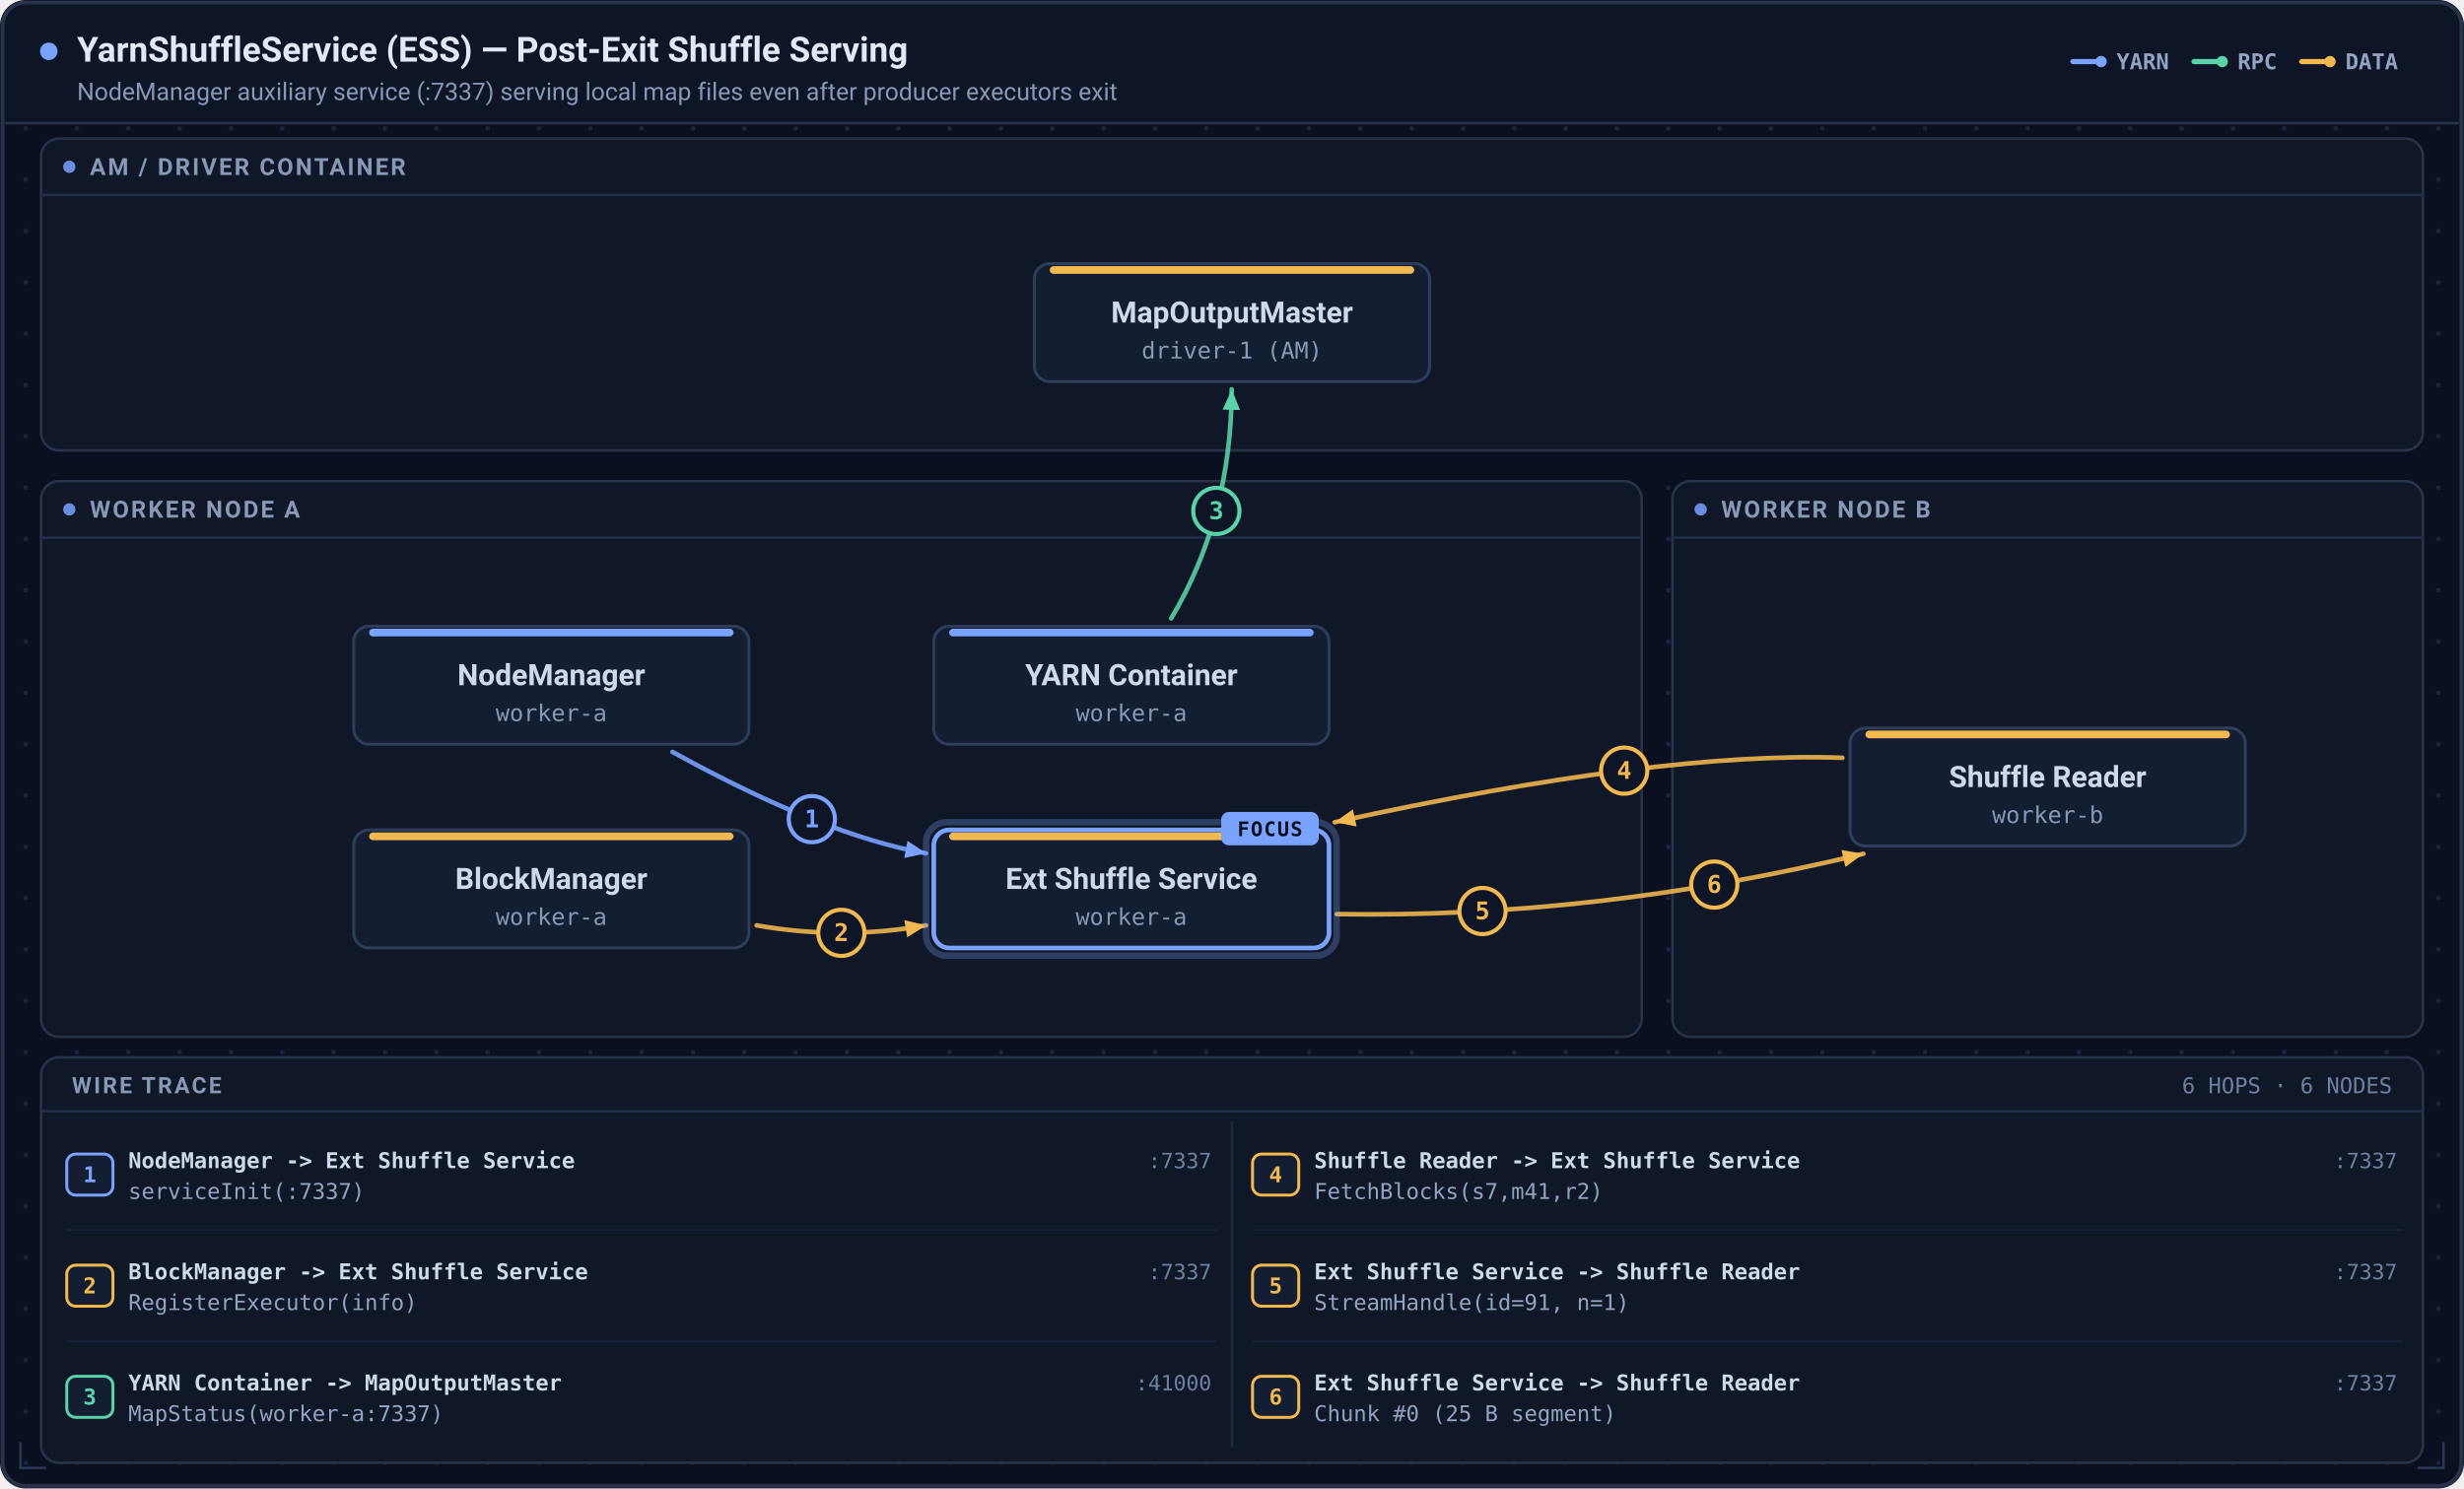
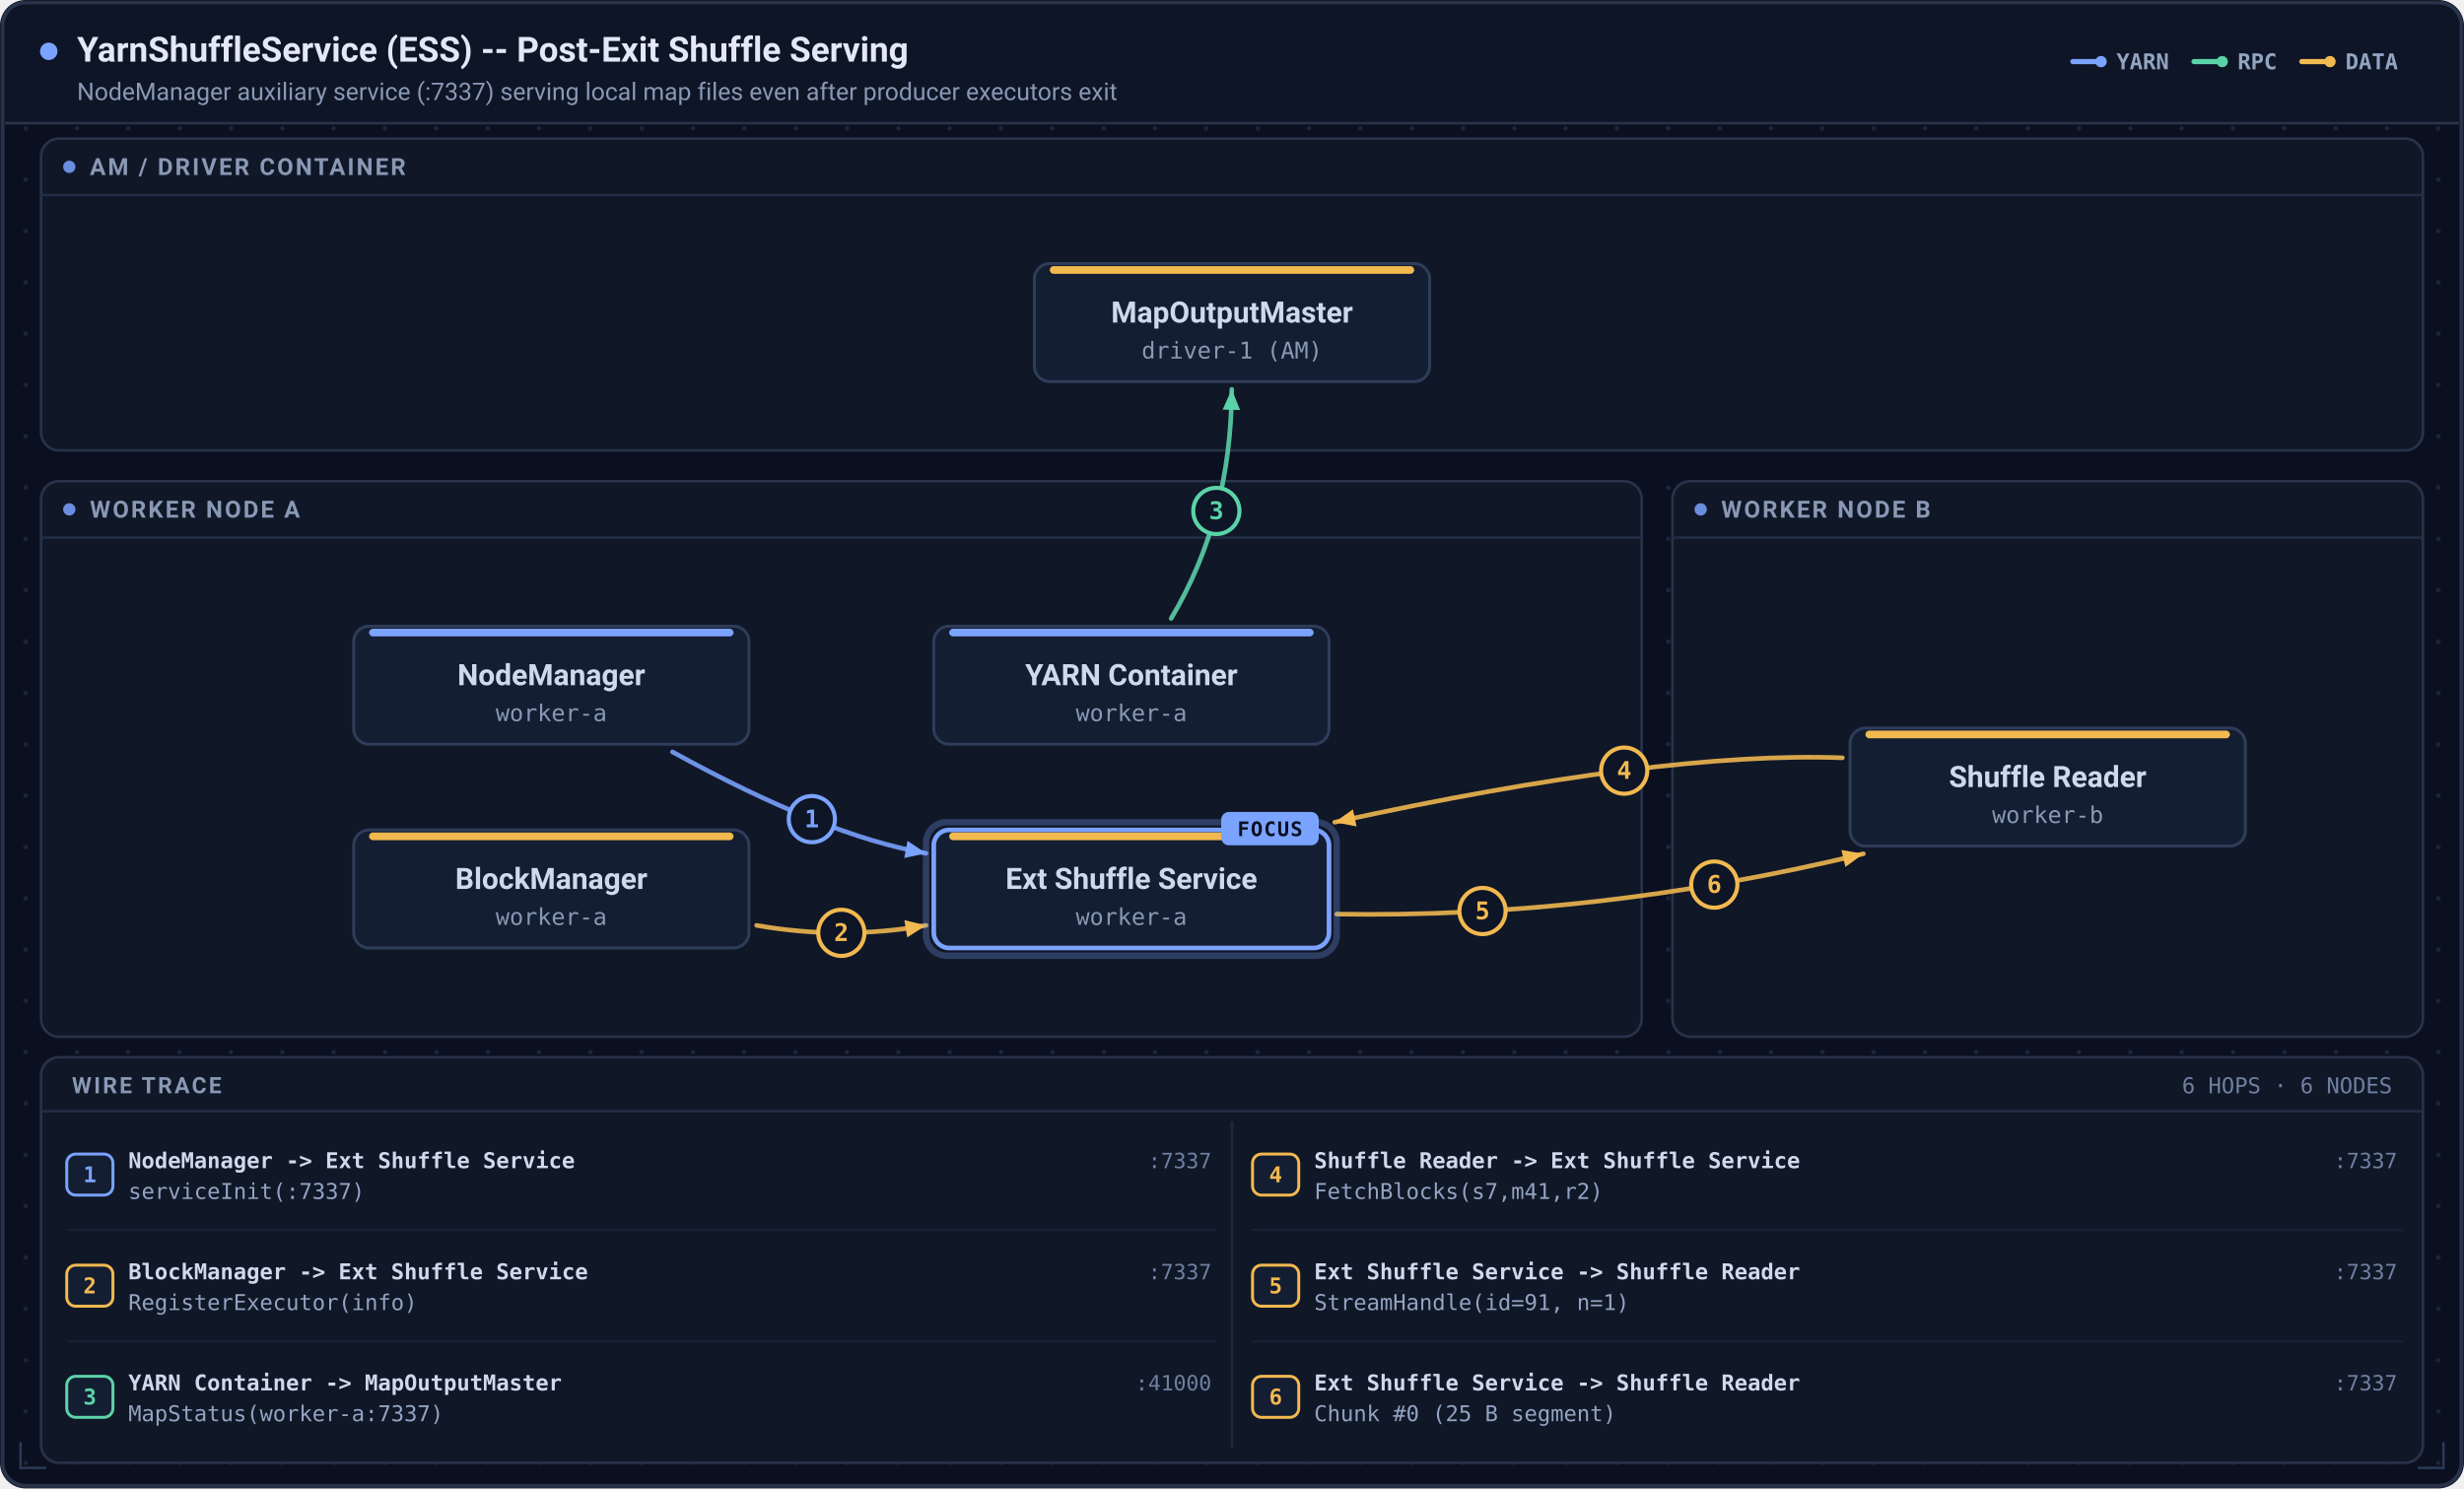
<svg xmlns="http://www.w3.org/2000/svg" width="960" height="580" viewBox="0 0 960 580" role="img" aria-labelledby="topo-title" aria-describedby="topo-desc">
  <defs>
    <pattern id="bp-grid" width="20" height="20" patternUnits="userSpaceOnUse">
      <circle cx="10" cy="10" r="0.9" fill="#1a253b" />
    </pattern>
  </defs>
  <style>
.f-sans { font-family: system-ui, -apple-system, 'Segoe UI', Roboto, Helvetica, Arial, sans-serif; }
.f-mono { font-family: ui-monospace, 'Cascadia Code', 'SFMono-Regular', Menlo, Consolas, monospace; }
@keyframes packet-travel {
  0% { transform: translate(262px, 293px); color: #7aa2ff; opacity: 0; }
  0.67% { transform: translate(262px, 293px); color: #7aa2ff; opacity: 1; }
  5.17% { transform: translate(298.9px, 311.7px); color: #7aa2ff; opacity: 1; }
  9.67% { transform: translate(332.5px, 325.2px); color: #7aa2ff; opacity: 1; }
  14.17% { transform: translate(360.8px, 332.5px); color: #7aa2ff; opacity: 1; }
  15.33% { transform: translate(360.8px, 332.5px); color: #7aa2ff; opacity: 0; }
  16.00% { transform: translate(294.8px, 360.6px); color: #f2b950; opacity: 0; }
  17.33% { transform: translate(294.8px, 360.6px); color: #f2b950; opacity: 1; }
  21.83% { transform: translate(316.6px, 363.2px); color: #f2b950; opacity: 1; }
  26.33% { transform: translate(339px, 363.2px); color: #f2b950; opacity: 1; }
  30.83% { transform: translate(360.8px, 360.6px); color: #f2b950; opacity: 1; }
  32.00% { transform: translate(360.8px, 360.6px); color: #f2b950; opacity: 0; }
  32.67% { transform: translate(456.3px, 241px); color: #5bd3a8; opacity: 0; }
  34.00% { transform: translate(456.3px, 241px); color: #5bd3a8; opacity: 1; }
  38.50% { transform: translate(469.2px, 213.9px); color: #5bd3a8; opacity: 1; }
  43.00% { transform: translate(477.2px, 183.6px); color: #5bd3a8; opacity: 1; }
  47.50% { transform: translate(479.9px, 151.7px); color: #5bd3a8; opacity: 1; }
  48.67% { transform: translate(479.9px, 151.7px); color: #5bd3a8; opacity: 0; }
  49.33% { transform: translate(717.8px, 295.3px); color: #f2b950; opacity: 0; }
  50.67% { transform: translate(717.8px, 295.3px); color: #f2b950; opacity: 1; }
  55.17% { transform: translate(664.8px, 296.9px); color: #f2b950; opacity: 1; }
  59.67% { transform: translate(597.5px, 305.4px); color: #f2b950; opacity: 1; }
  64.17% { transform: translate(520px, 320.4px); color: #f2b950; opacity: 1; }
  65.33% { transform: translate(520px, 320.4px); color: #f2b950; opacity: 0; }
  66.00% { transform: translate(520.8px, 356.2px); color: #f2b950; opacity: 0; }
  67.33% { transform: translate(520.8px, 356.2px); color: #f2b950; opacity: 1; }
  71.83% { transform: translate(587.8px, 354.4px); color: #f2b950; opacity: 1; }
  76.33% { transform: translate(657.6px, 346.4px); color: #f2b950; opacity: 1; }
  80.83% { transform: translate(726px, 332.7px); color: #f2b950; opacity: 1; }
  82.00% { transform: translate(726px, 332.7px); color: #f2b950; opacity: 0; }
  82.67% { transform: translate(520.8px, 356.2px); color: #f2b950; opacity: 0; }
  84.00% { transform: translate(520.8px, 356.2px); color: #f2b950; opacity: 1; }
  88.50% { transform: translate(587.8px, 354.4px); color: #f2b950; opacity: 1; }
  93.00% { transform: translate(657.6px, 346.4px); color: #f2b950; opacity: 1; }
  97.50% { transform: translate(726px, 332.7px); color: #f2b950; opacity: 1; }
  98.67% { transform: translate(726px, 332.7px); color: #f2b950; opacity: 0; }
  100% { transform: translate(262px, 293px); color: #7aa2ff; opacity: 0; }
}
#packet-orb {
  opacity: 0;
  animation: packet-travel 9s linear infinite;
}
@media (prefers-reduced-motion: reduce) {
  #packet-orb { display: none; animation: none; }
}
</style>
  <rect x="0" y="0" width="960" height="580" rx="10" fill="#0b1020" />
  <rect x="1" y="1" width="958" height="578" rx="9" fill="url(#bp-grid)" />
  <rect x="1" y="1" width="958" height="578" rx="9" fill="none" stroke="#283349" stroke-width="1.5" />
  <g stroke="#344666" stroke-width="1" fill="none" opacity="0.75">
    <path d="M 8 18 V 8 H 18" />
    <path d="M 942 8 H 952 V 18" />
    <path d="M 8 562 V 572 H 18" />
    <path d="M 942 572 H 952 V 562" />
  </g>
  <g class="header-band">
    <path d="M 10 2 H 950 A 8 8 0 0 1 958 10 V 48 H 2 V 10 A 8 8 0 0 1 10 2 Z" fill="#0e1526" />
    <line x1="2" y1="48" x2="958" y2="48" stroke="#283349" stroke-width="1" />
    <circle cx="19" cy="20" r="3.4" fill="#7aa2ff" />
-     <text class="f-sans" x="30" y="24" fill="#e2e8f5" font-size="13.5" font-weight="700">YarnShuffleService (ESS) — Post-Exit Shuffle Serving</text>
+     <text class="f-sans" x="30" y="24" fill="#e2e8f5" font-size="13.5" font-weight="700">YarnShuffleService (ESS) -- Post-Exit Shuffle Serving</text>
    <text class="f-sans" x="30" y="39" fill="#8998b4" font-size="9.5">NodeManager auxiliary service (:7337) serving local map files even after producer executors exit</text>
    <g class="channel-legend">
      <line x1="807.6" y1="24" x2="818.6" y2="24" stroke="#7aa2ff" stroke-width="2" stroke-linecap="round" />
      <circle cx="818.6" cy="24" r="2.2" fill="#7aa2ff" />
      <text class="f-mono" x="824.6" y="27" fill="#93a4c2" font-size="8.5" font-weight="600">YARN</text>
      <line x1="854.8" y1="24" x2="865.8" y2="24" stroke="#5bd3a8" stroke-width="2" stroke-linecap="round" />
      <circle cx="865.8" cy="24" r="2.2" fill="#5bd3a8" />
      <text class="f-mono" x="871.8" y="27" fill="#93a4c2" font-size="8.5" font-weight="600">RPC</text>
      <line x1="896.8" y1="24" x2="907.8" y2="24" stroke="#f2b950" stroke-width="2" stroke-linecap="round" />
      <circle cx="907.8" cy="24" r="2.2" fill="#f2b950" />
      <text class="f-mono" x="913.8" y="27" fill="#93a4c2" font-size="8.5" font-weight="600">DATA</text>
    </g>
  </g>
  <g class="topology-stage">
    <g class="host-zone" data-zone="driver-jvm">
      <rect x="16" y="54" width="928" height="121.5" rx="7" fill="#101727" stroke="#283349" stroke-width="1" />
      <line x1="16" y1="76" x2="944" y2="76" stroke="#212d45" stroke-width="1" />
      <circle cx="27" cy="65" r="2.4" fill="#7aa2ff" fill-opacity="0.85" />
      <text class="f-sans" x="35" y="68.2" fill="#8998b4" font-size="9.2" font-weight="700" letter-spacing="0.09em">AM / DRIVER CONTAINER</text>
    </g>
    <g class="host-zone" data-zone="worker-node-a">
      <rect x="16" y="187.5" width="623.6" height="216.5" rx="7" fill="#101727" stroke="#283349" stroke-width="1" />
      <line x1="16" y1="209.5" x2="639.6" y2="209.5" stroke="#212d45" stroke-width="1" />
      <circle cx="27" cy="198.5" r="2.4" fill="#7aa2ff" fill-opacity="0.85" />
      <text class="f-sans" x="35" y="201.7" fill="#8998b4" font-size="9.2" font-weight="700" letter-spacing="0.09em">WORKER NODE A</text>
    </g>
    <g class="host-zone" data-zone="worker-node-b">
      <rect x="651.6" y="187.5" width="292.4" height="216.5" rx="7" fill="#101727" stroke="#283349" stroke-width="1" />
      <line x1="651.6" y1="209.5" x2="944" y2="209.5" stroke="#212d45" stroke-width="1" />
      <circle cx="662.6" cy="198.5" r="2.4" fill="#7aa2ff" fill-opacity="0.85" />
      <text class="f-sans" x="670.6" y="201.7" fill="#8998b4" font-size="9.2" font-weight="700" letter-spacing="0.09em">WORKER NODE B</text>
    </g>
    <g class="topo-edge" data-from="node-manager" data-to="external-shuffle-service">
      <path d="M 262 293 Q 321.2 325.6 360.8 332.5" fill="none" stroke="#7aa2ff" stroke-width="1.8" stroke-opacity="0.88" stroke-linecap="round" />
      <polygon points="-8,-3.4 0,0 -8,3.4" fill="#7aa2ff" transform="translate(360.8, 332.5) rotate(10.8)" />
    </g>
    <g class="topo-edge" data-from="block-manager" data-to="external-shuffle-service">
      <path d="M 294.8 360.6 Q 327.8 366.4 360.8 360.6" fill="none" stroke="#f2b950" stroke-width="1.8" stroke-opacity="0.88" stroke-linecap="round" />
      <polygon points="-8,-3.4 0,0 -8,3.4" fill="#f2b950" transform="translate(360.8, 360.6) rotate(-9.4)" />
    </g>
    <g class="topo-edge" data-from="yarn-container" data-to="map-output-tracker-master">
      <path d="M 456.3 241 Q 479.7 201.7 479.9 151.7" fill="none" stroke="#5bd3a8" stroke-width="1.8" stroke-opacity="0.88" stroke-linecap="round" />
      <polygon points="-8,-3.4 0,0 -8,3.4" fill="#5bd3a8" transform="translate(479.9, 151.7) rotate(-88.9)" />
    </g>
    <g class="topo-edge" data-from="shuffle-reader" data-to="external-shuffle-service">
      <path d="M 717.8 295.3 Q 646.7 292.7 520 320.4" fill="none" stroke="#f2b950" stroke-width="1.8" stroke-opacity="0.88" stroke-linecap="round" />
      <polygon points="-8,-3.4 0,0 -8,3.4" fill="#f2b950" transform="translate(520, 320.4) rotate(167.9)" />
    </g>
    <g class="topo-edge" data-from="external-shuffle-service" data-to="shuffle-reader">
      <path d="M 520.8 356.2 Q 621.8 357.9 726 332.7" fill="none" stroke="#f2b950" stroke-width="1.8" stroke-opacity="0.88" stroke-linecap="round" />
      <polygon points="-8,-3.4 0,0 -8,3.4" fill="#f2b950" transform="translate(726, 332.7) rotate(-13.2)" />
    </g>
    <g class="topo-node" data-id="map-output-tracker-master">
      <rect x="403" y="102.7" width="154" height="46" rx="6" fill="#141e32" stroke="#2e3d59" stroke-width="1.15" />
      <rect x="409" y="103.7" width="142" height="3" rx="1.5" fill="#f2b950" />
      <text class="f-sans" x="480" y="125.7" text-anchor="middle" fill="#d0d9ec" font-size="11.5" font-weight="700">MapOutputMaster</text>
      <text class="f-mono" x="480" y="139.7" text-anchor="middle" fill="#8998b4" font-size="9">driver-1 (AM)</text>
    </g>
    <g class="topo-node" data-id="node-manager">
      <rect x="137.8" y="244" width="154" height="46" rx="6" fill="#141e32" stroke="#2e3d59" stroke-width="1.15" />
      <rect x="143.8" y="245" width="142" height="3" rx="1.5" fill="#7aa2ff" />
      <text class="f-sans" x="214.8" y="267" text-anchor="middle" fill="#d0d9ec" font-size="11.5" font-weight="700">NodeManager</text>
      <text class="f-mono" x="214.8" y="281" text-anchor="middle" fill="#8998b4" font-size="9">worker-a</text>
    </g>
    <g class="topo-node" data-id="yarn-container">
      <rect x="363.8" y="244" width="154" height="46" rx="6" fill="#141e32" stroke="#2e3d59" stroke-width="1.15" />
      <rect x="369.8" y="245" width="142" height="3" rx="1.5" fill="#7aa2ff" />
      <text class="f-sans" x="440.8" y="267" text-anchor="middle" fill="#d0d9ec" font-size="11.5" font-weight="700">YARN Container</text>
      <text class="f-mono" x="440.8" y="281" text-anchor="middle" fill="#8998b4" font-size="9">worker-a</text>
    </g>
    <g class="topo-node" data-id="block-manager">
      <rect x="137.8" y="323.4" width="154" height="46" rx="6" fill="#141e32" stroke="#2e3d59" stroke-width="1.15" />
      <rect x="143.8" y="324.4" width="142" height="3" rx="1.5" fill="#f2b950" />
      <text class="f-sans" x="214.8" y="346.4" text-anchor="middle" fill="#d0d9ec" font-size="11.5" font-weight="700">BlockManager</text>
      <text class="f-mono" x="214.8" y="360.4" text-anchor="middle" fill="#8998b4" font-size="9">worker-a</text>
    </g>
    <g class="topo-node" data-id="external-shuffle-service">
      <rect x="360.8" y="320.4" width="160" height="52" rx="8" fill="none" stroke="#7aa2ff" stroke-opacity="0.28" stroke-width="2.5" />
      <rect x="363.8" y="323.4" width="154" height="46" rx="6" fill="#141e32" stroke="#7aa2ff" stroke-width="1.8" />
      <rect x="369.8" y="324.4" width="142" height="3" rx="1.5" fill="#f2b950" />
      <text class="f-sans" x="440.8" y="346.4" text-anchor="middle" fill="#d0d9ec" font-size="11.5" font-weight="700">Ext Shuffle Service</text>
      <text class="f-mono" x="440.8" y="360.4" text-anchor="middle" fill="#8998b4" font-size="9">worker-a</text>
      <g transform="translate(475.8, 316.4)">
        <rect x="0" y="0" width="38" height="13" rx="3" fill="#7aa2ff" />
        <text class="f-mono" x="19" y="9.4" text-anchor="middle" fill="#0b1020" font-size="7.8" font-weight="700" letter-spacing="0.06em">FOCUS</text>
      </g>
    </g>
    <g class="topo-node" data-id="shuffle-reader">
      <rect x="720.8" y="283.7" width="154" height="46" rx="6" fill="#141e32" stroke="#2e3d59" stroke-width="1.15" />
      <rect x="726.8" y="284.7" width="142" height="3" rx="1.5" fill="#f2b950" />
      <text class="f-sans" x="797.8" y="306.7" text-anchor="middle" fill="#d0d9ec" font-size="11.5" font-weight="700">Shuffle Reader</text>
      <text class="f-mono" x="797.8" y="320.7" text-anchor="middle" fill="#8998b4" font-size="9">worker-b</text>
    </g>
    <g class="hop-badge" data-hop="1">
      <circle cx="316.3" cy="319.2" r="9" fill="#0d1526" stroke="#7aa2ff" stroke-width="1.6" />
      <text class="f-mono" x="316.3" y="322.4" text-anchor="middle" fill="#7aa2ff" font-size="9.5" font-weight="700">1</text>
    </g>
    <g class="hop-badge" data-hop="2">
      <circle cx="327.8" cy="363.5" r="9" fill="#0d1526" stroke="#f2b950" stroke-width="1.6" />
      <text class="f-mono" x="327.8" y="366.7" text-anchor="middle" fill="#f2b950" font-size="9.5" font-weight="700">2</text>
    </g>
    <g class="hop-badge" data-hop="3">
      <circle cx="473.9" cy="199.1" r="9" fill="#0d1526" stroke="#5bd3a8" stroke-width="1.6" />
      <text class="f-mono" x="473.9" y="202.3" text-anchor="middle" fill="#5bd3a8" font-size="9.5" font-weight="700">3</text>
    </g>
    <g class="hop-badge" data-hop="4">
      <circle cx="632.8" cy="300.3" r="9" fill="#0d1526" stroke="#f2b950" stroke-width="1.6" />
      <text class="f-mono" x="632.8" y="303.5" text-anchor="middle" fill="#f2b950" font-size="9.5" font-weight="700">4</text>
    </g>
    <g class="hop-badge" data-hop="5">
      <circle cx="577.6" cy="355" r="9" fill="#0d1526" stroke="#f2b950" stroke-width="1.6" />
      <text class="f-mono" x="577.6" y="358.2" text-anchor="middle" fill="#f2b950" font-size="9.5" font-weight="700">5</text>
    </g>
    <g class="hop-badge" data-hop="6">
      <circle cx="667.9" cy="344.7" r="9" fill="#0d1526" stroke="#f2b950" stroke-width="1.6" />
      <text class="f-mono" x="667.9" y="347.9" text-anchor="middle" fill="#f2b950" font-size="9.5" font-weight="700">6</text>
    </g>
    <g id="packet-orb" aria-hidden="true">
      <circle cx="0" cy="0" r="11" fill="currentColor" fill-opacity="0.22" />
      <circle cx="0" cy="0" r="6.2" fill="currentColor" fill-opacity="0.48" />
      <circle cx="0" cy="0" r="3.4" fill="#ffffff" stroke="currentColor" stroke-width="1.5" />
    </g>
  </g>
  <g class="wire-trace-strip">
    <rect x="16" y="412" width="928" height="158" rx="7" fill="#101727" stroke="#283349" stroke-width="1" />
    <line x1="16" y1="433" x2="944" y2="433" stroke="#212d45" stroke-width="1" />
    <text class="f-sans" x="28" y="426" fill="#8998b4" font-size="8.8" font-weight="700" letter-spacing="0.1em">WIRE TRACE</text>
    <text class="f-mono" x="932" y="426" text-anchor="end" fill="#6f80a0" font-size="8.5">6 HOPS · 6 NODES</text>
    <line x1="480" y1="437" x2="480" y2="564" stroke="#1e2940" stroke-width="1" />
    <g class="trace-row" data-hop="1">
      <rect x="26" y="449.7" width="18" height="16" rx="3.5" fill="#141e32" stroke="#7aa2ff" stroke-width="1.15" />
      <text class="f-mono" x="35" y="460.7" text-anchor="middle" fill="#7aa2ff" font-size="8.5" font-weight="700">1</text>
      <text class="f-mono" x="50" y="455.2" fill="#d0d9ec" font-size="8.5" font-weight="600">NodeManager -&gt; Ext Shuffle Service</text>
      <text class="f-mono" x="472" y="455.2" text-anchor="end" fill="#6f80a0" font-size="8.2">:7337</text>
      <text class="f-mono" x="50" y="467.2" fill="#93a4c2" font-size="8.5">serviceInit(:7337)</text>
    </g>
    <g class="trace-row" data-hop="2">
      <line x1="26" y1="479.3" x2="474" y2="479.3" stroke="#182236" stroke-width="0.75" />
      <rect x="26" y="493" width="18" height="16" rx="3.5" fill="#141e32" stroke="#f2b950" stroke-width="1.15" />
      <text class="f-mono" x="35" y="504" text-anchor="middle" fill="#f2b950" font-size="8.5" font-weight="700">2</text>
      <text class="f-mono" x="50" y="498.5" fill="#d0d9ec" font-size="8.5" font-weight="600">BlockManager -&gt; Ext Shuffle Service</text>
      <text class="f-mono" x="472" y="498.5" text-anchor="end" fill="#6f80a0" font-size="8.2">:7337</text>
      <text class="f-mono" x="50" y="510.5" fill="#93a4c2" font-size="8.5">RegisterExecutor(info)</text>
    </g>
    <g class="trace-row" data-hop="3">
      <line x1="26" y1="522.7" x2="474" y2="522.7" stroke="#182236" stroke-width="0.75" />
      <rect x="26" y="536.3" width="18" height="16" rx="3.5" fill="#141e32" stroke="#5bd3a8" stroke-width="1.15" />
      <text class="f-mono" x="35" y="547.3" text-anchor="middle" fill="#5bd3a8" font-size="8.5" font-weight="700">3</text>
      <text class="f-mono" x="50" y="541.8" fill="#d0d9ec" font-size="8.5" font-weight="600">YARN Container -&gt; MapOutputMaster</text>
      <text class="f-mono" x="472" y="541.8" text-anchor="end" fill="#6f80a0" font-size="8.2">:41000</text>
      <text class="f-mono" x="50" y="553.8" fill="#93a4c2" font-size="8.5">MapStatus(worker-a:7337)</text>
    </g>
    <g class="trace-row" data-hop="4">
      <rect x="488" y="449.7" width="18" height="16" rx="3.5" fill="#141e32" stroke="#f2b950" stroke-width="1.15" />
      <text class="f-mono" x="497" y="460.7" text-anchor="middle" fill="#f2b950" font-size="8.5" font-weight="700">4</text>
      <text class="f-mono" x="512" y="455.2" fill="#d0d9ec" font-size="8.5" font-weight="600">Shuffle Reader -&gt; Ext Shuffle Service</text>
      <text class="f-mono" x="934" y="455.2" text-anchor="end" fill="#6f80a0" font-size="8.2">:7337</text>
      <text class="f-mono" x="512" y="467.2" fill="#93a4c2" font-size="8.5">FetchBlocks(s7,m41,r2)</text>
    </g>
    <g class="trace-row" data-hop="5">
      <line x1="488" y1="479.3" x2="936" y2="479.3" stroke="#182236" stroke-width="0.75" />
      <rect x="488" y="493" width="18" height="16" rx="3.5" fill="#141e32" stroke="#f2b950" stroke-width="1.15" />
      <text class="f-mono" x="497" y="504" text-anchor="middle" fill="#f2b950" font-size="8.5" font-weight="700">5</text>
      <text class="f-mono" x="512" y="498.5" fill="#d0d9ec" font-size="8.5" font-weight="600">Ext Shuffle Service -&gt; Shuffle Reader</text>
      <text class="f-mono" x="934" y="498.5" text-anchor="end" fill="#6f80a0" font-size="8.2">:7337</text>
      <text class="f-mono" x="512" y="510.5" fill="#93a4c2" font-size="8.5">StreamHandle(id=91, n=1)</text>
    </g>
    <g class="trace-row" data-hop="6">
      <line x1="488" y1="522.7" x2="936" y2="522.7" stroke="#182236" stroke-width="0.75" />
      <rect x="488" y="536.3" width="18" height="16" rx="3.5" fill="#141e32" stroke="#f2b950" stroke-width="1.15" />
      <text class="f-mono" x="497" y="547.3" text-anchor="middle" fill="#f2b950" font-size="8.5" font-weight="700">6</text>
      <text class="f-mono" x="512" y="541.8" fill="#d0d9ec" font-size="8.5" font-weight="600">Ext Shuffle Service -&gt; Shuffle Reader</text>
      <text class="f-mono" x="934" y="541.8" text-anchor="end" fill="#6f80a0" font-size="8.2">:7337</text>
      <text class="f-mono" x="512" y="553.8" fill="#93a4c2" font-size="8.5">Chunk #0 (25 B segment)</text>
    </g>
  </g>
</svg>
